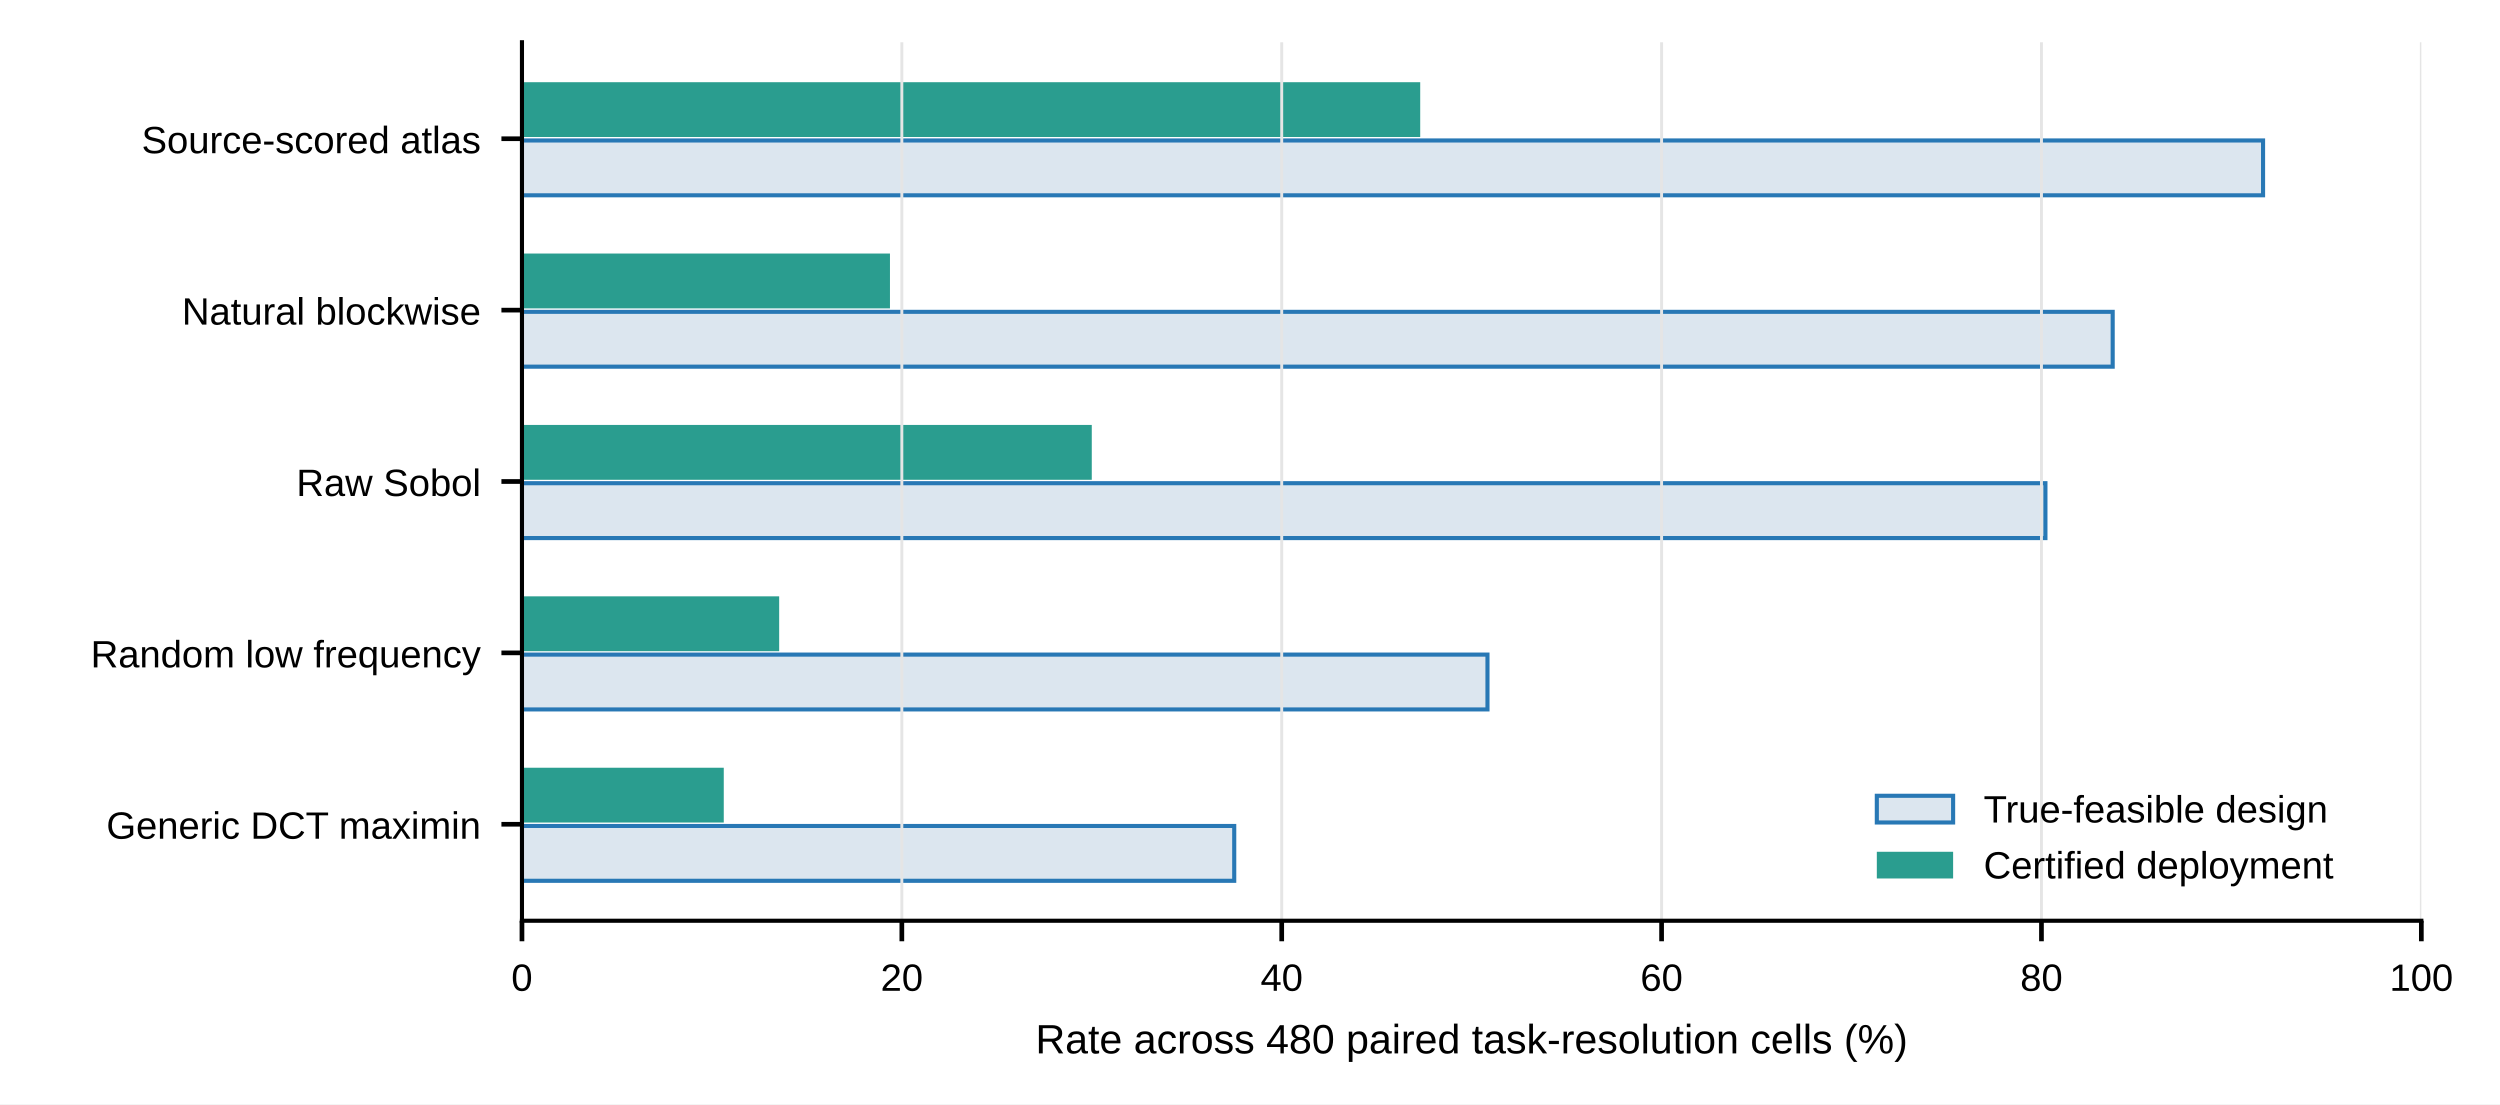
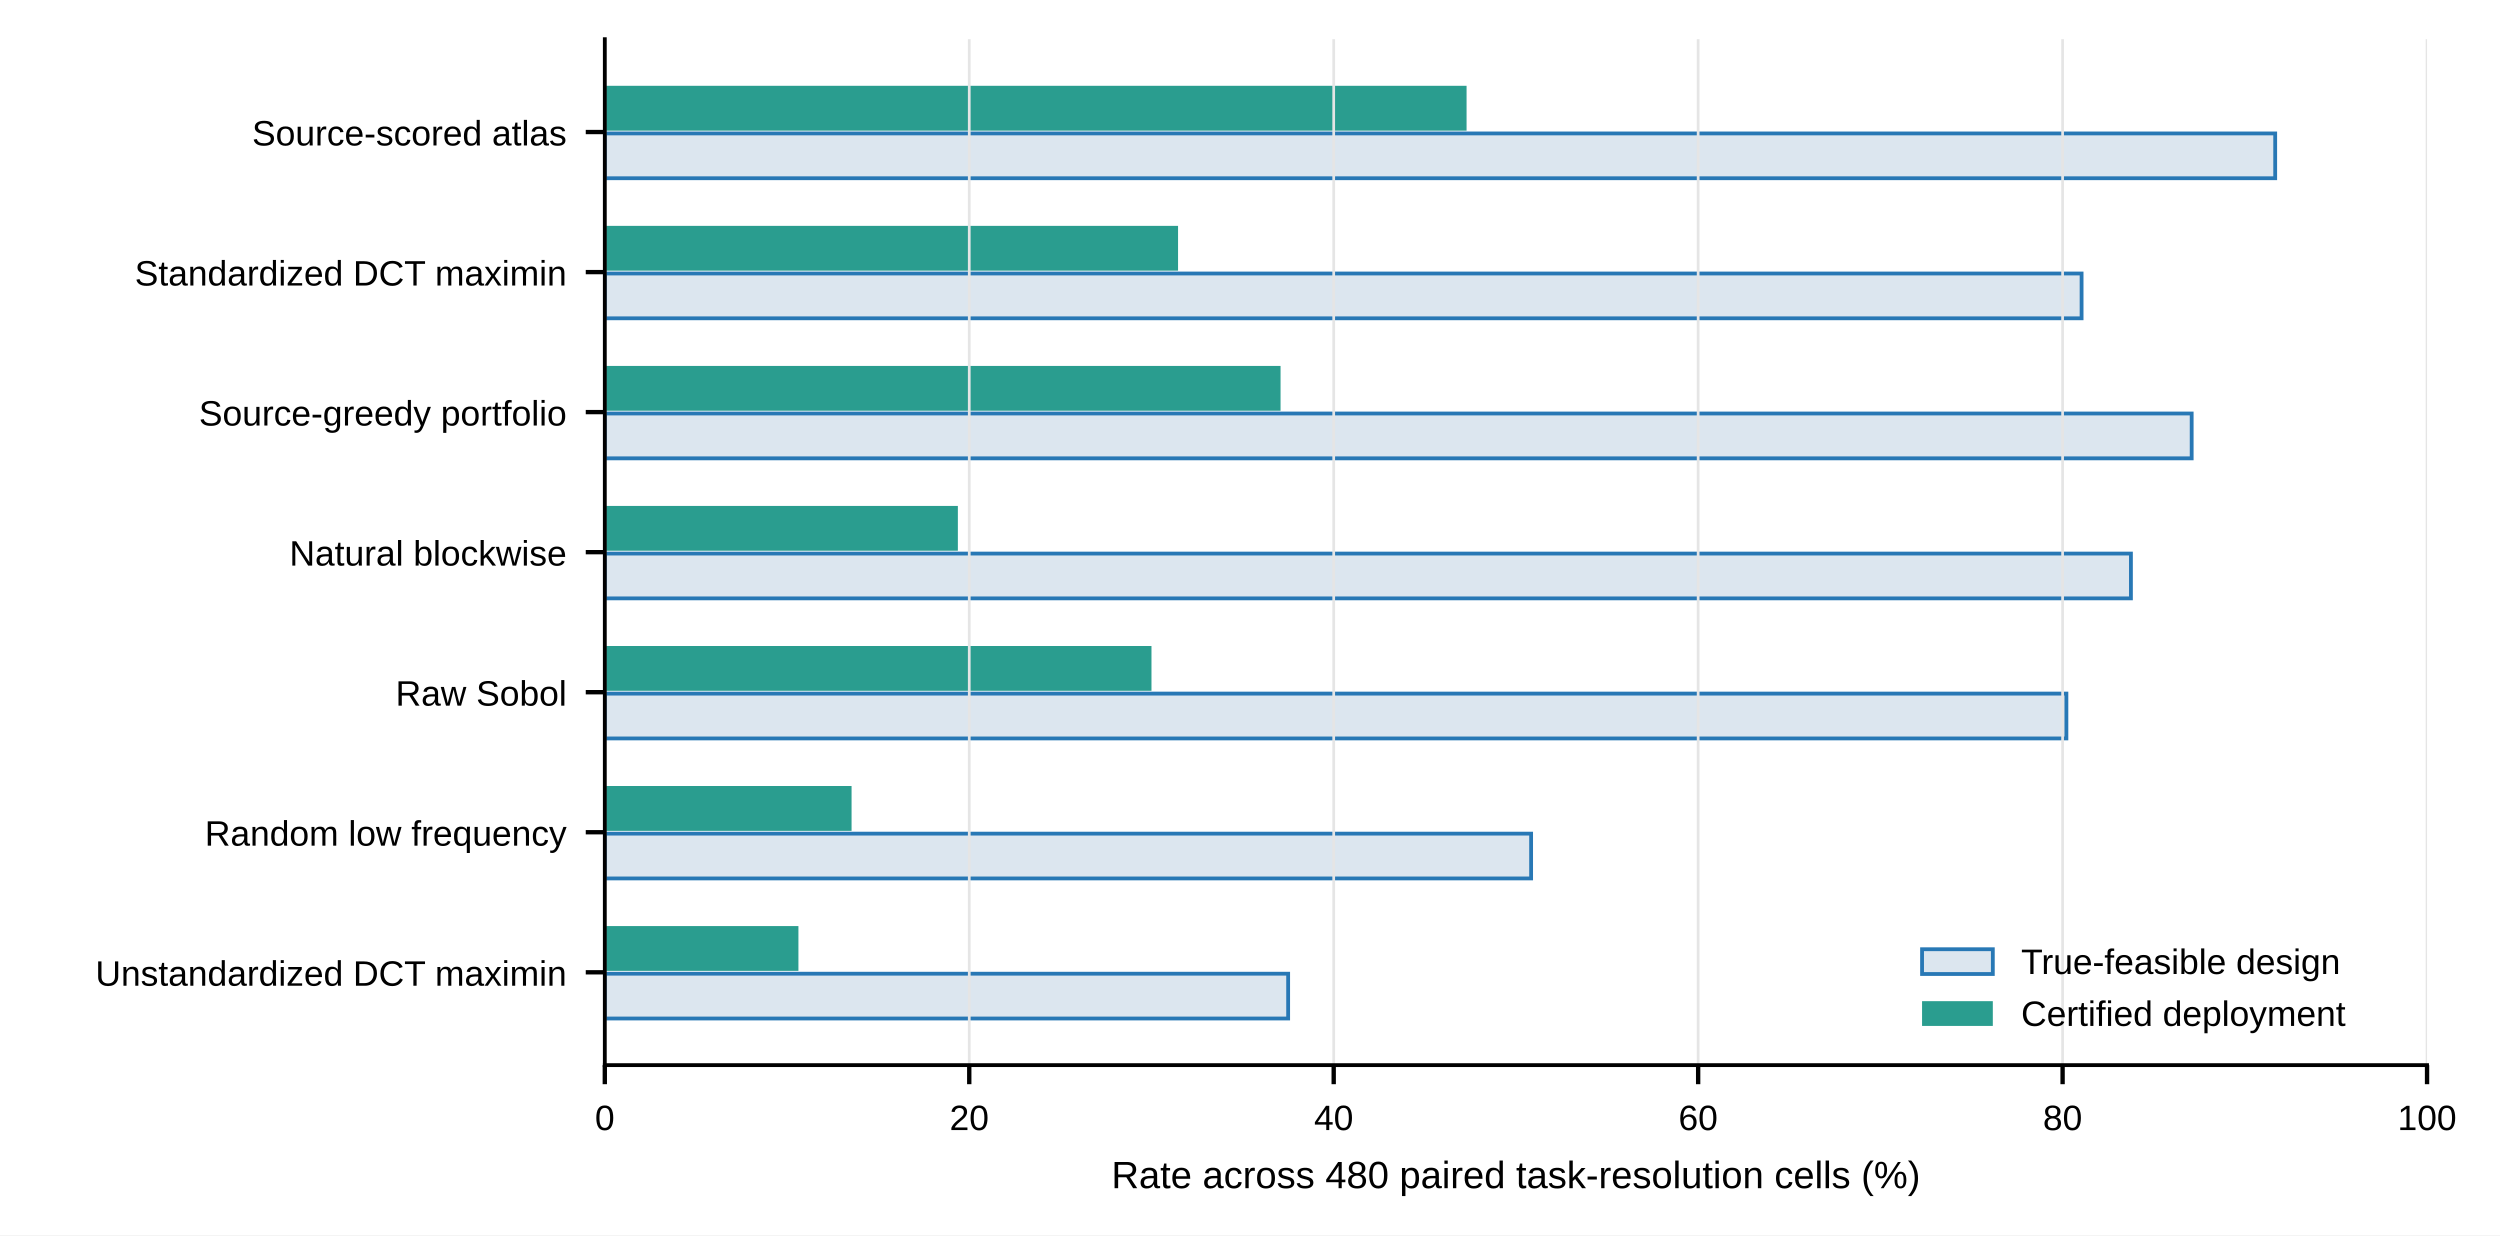
- <svg xmlns="http://www.w3.org/2000/svg" xmlns:xlink="http://www.w3.org/1999/xlink" width="425.981pt" height="188.153pt" viewBox="0 0 425.981 188.153" version="1.1">
+ <svg xmlns="http://www.w3.org/2000/svg" xmlns:xlink="http://www.w3.org/1999/xlink" width="459.325pt" height="226.961pt" viewBox="0 0 459.325 226.961" version="1.1">
  <defs>
    <style type="text/css">*{stroke-linejoin: round; stroke-linecap: butt}</style>
  </defs>
  <g id="figure_1">
    <g id="patch_1">
-       <path d="M 0 188.153 L 425.981 188.153 L 425.981 0 L 0 0 z " style="fill: #ffffff" />
+       <path d="M 0 226.961 L 459.325 226.961 L 459.325 0 L 0 0 z " style="fill: #ffffff" />
    </g>
    <g id="axes_1">
      <g id="patch_2">
-         <path d="M 88.938 156.888 L 412.578 156.888 L 412.578 7.2 L 88.938 7.2 z " style="fill: #ffffff" />
+         <path d="M 111.121 195.696 L 445.921 195.696 L 445.921 7.2 L 111.121 7.2 z " style="fill: #ffffff" />
      </g>
      <g id="patch_3">
-         <path d="M 88.938 23.933 L 385.608 23.933 L 385.608 33.277 L 88.938 33.277 z " clip-path="url(#p32e5ed71f1)" style="fill: #dce6ef; stroke: #2878b5; stroke-width: 0.7; stroke-linejoin: miter" />
+         <path d="M 111.121 24.516 L 418.021 24.516 L 418.021 32.75 L 111.121 32.75 z " clip-path="url(#p170a36d5a1)" style="fill: #dce6ef; stroke: #2878b5; stroke-width: 0.7; stroke-linejoin: miter" />
      </g>
      <g id="patch_4">
-         <path d="M 88.938 53.134 L 359.986 53.134 L 359.986 62.479 L 88.938 62.479 z " clip-path="url(#p32e5ed71f1)" style="fill: #dce6ef; stroke: #2878b5; stroke-width: 0.7; stroke-linejoin: miter" />
+         <path d="M 111.121 50.246 L 382.449 50.246 L 382.449 58.479 L 111.121 58.479 z " clip-path="url(#p170a36d5a1)" style="fill: #dce6ef; stroke: #2878b5; stroke-width: 0.7; stroke-linejoin: miter" />
      </g>
      <g id="patch_5">
-         <path d="M 88.938 82.336 L 348.524 82.336 L 348.524 91.681 L 88.938 91.681 z " clip-path="url(#p32e5ed71f1)" style="fill: #dce6ef; stroke: #2878b5; stroke-width: 0.7; stroke-linejoin: miter" />
+         <path d="M 111.121 75.976 L 402.676 75.976 L 402.676 84.209 L 111.121 84.209 z " clip-path="url(#p170a36d5a1)" style="fill: #dce6ef; stroke: #2878b5; stroke-width: 0.7; stroke-linejoin: miter" />
      </g>
      <g id="patch_6">
-         <path d="M 88.938 111.538 L 253.455 111.538 L 253.455 120.882 L 88.938 120.882 z " clip-path="url(#p32e5ed71f1)" style="fill: #dce6ef; stroke: #2878b5; stroke-width: 0.7; stroke-linejoin: miter" />
+         <path d="M 111.121 101.705 L 391.516 101.705 L 391.516 109.939 L 111.121 109.939 z " clip-path="url(#p170a36d5a1)" style="fill: #dce6ef; stroke: #2878b5; stroke-width: 0.7; stroke-linejoin: miter" />
      </g>
      <g id="patch_7">
-         <path d="M 88.938 140.739 L 210.303 140.739 L 210.303 150.084 L 88.938 150.084 z " clip-path="url(#p32e5ed71f1)" style="fill: #dce6ef; stroke: #2878b5; stroke-width: 0.7; stroke-linejoin: miter" />
+         <path d="M 111.121 127.435 L 379.659 127.435 L 379.659 135.669 L 111.121 135.669 z " clip-path="url(#p170a36d5a1)" style="fill: #dce6ef; stroke: #2878b5; stroke-width: 0.7; stroke-linejoin: miter" />
      </g>
      <g id="patch_8">
-         <path d="M 88.938 14.004 L 241.993 14.004 L 241.993 23.349 L 88.938 23.349 z " clip-path="url(#p32e5ed71f1)" style="fill: #2a9d8f" />
+         <path d="M 111.121 153.165 L 281.311 153.165 L 281.311 161.398 L 111.121 161.398 z " clip-path="url(#p170a36d5a1)" style="fill: #dce6ef; stroke: #2878b5; stroke-width: 0.7; stroke-linejoin: miter" />
      </g>
      <g id="patch_9">
-         <path d="M 88.938 43.206 L 151.643 43.206 L 151.643 52.55 L 88.938 52.55 z " clip-path="url(#p32e5ed71f1)" style="fill: #2a9d8f" />
+         <path d="M 111.121 178.894 L 236.671 178.894 L 236.671 187.128 L 111.121 187.128 z " clip-path="url(#p170a36d5a1)" style="fill: #dce6ef; stroke: #2878b5; stroke-width: 0.7; stroke-linejoin: miter" />
      </g>
      <g id="patch_10">
-         <path d="M 88.938 72.407 L 186.03 72.407 L 186.03 81.752 L 88.938 81.752 z " clip-path="url(#p32e5ed71f1)" style="fill: #2a9d8f" />
+         <path d="M 111.121 15.768 L 269.454 15.768 L 269.454 24.002 L 111.121 24.002 z " clip-path="url(#p170a36d5a1)" style="fill: #2a9d8f" />
      </g>
      <g id="patch_11">
-         <path d="M 88.938 101.609 L 132.764 101.609 L 132.764 110.954 L 88.938 110.954 z " clip-path="url(#p32e5ed71f1)" style="fill: #2a9d8f" />
+         <path d="M 111.121 41.498 L 216.444 41.498 L 216.444 49.731 L 111.121 49.731 z " clip-path="url(#p170a36d5a1)" style="fill: #2a9d8f" />
      </g>
      <g id="patch_12">
-         <path d="M 88.938 130.811 L 123.325 130.811 L 123.325 140.155 L 88.938 140.155 z " clip-path="url(#p32e5ed71f1)" style="fill: #2a9d8f" />
+         <path d="M 111.121 67.227 L 235.276 67.227 L 235.276 75.461 L 111.121 75.461 z " clip-path="url(#p170a36d5a1)" style="fill: #2a9d8f" />
+       </g>
+       <g id="patch_13">
+         <path d="M 111.121 92.957 L 175.989 92.957 L 175.989 101.191 L 111.121 101.191 z " clip-path="url(#p170a36d5a1)" style="fill: #2a9d8f" />
+       </g>
+       <g id="patch_14">
+         <path d="M 111.121 118.687 L 211.561 118.687 L 211.561 126.92 L 111.121 126.92 z " clip-path="url(#p170a36d5a1)" style="fill: #2a9d8f" />
+       </g>
+       <g id="patch_15">
+         <path d="M 111.121 144.417 L 156.459 144.417 L 156.459 152.65 L 111.121 152.65 z " clip-path="url(#p170a36d5a1)" style="fill: #2a9d8f" />
+       </g>
+       <g id="patch_16">
+         <path d="M 111.121 170.146 L 146.694 170.146 L 146.694 178.38 L 111.121 178.38 z " clip-path="url(#p170a36d5a1)" style="fill: #2a9d8f" />
      </g>
      <g id="matplotlib.axis_1">
        <g id="xtick_1">
          <g id="line2d_1">
-             <path d="M 88.938 156.888 L 88.938 7.2 " clip-path="url(#p32e5ed71f1)" style="fill: none; stroke: #e5e5e5; stroke-width: 0.5; stroke-linecap: square" />
+             <path d="M 111.121 195.696 L 111.121 7.2 " clip-path="url(#p170a36d5a1)" style="fill: none; stroke: #e5e5e5; stroke-width: 0.5; stroke-linecap: square" />
          </g>
          <g id="line2d_2">
            <defs>
-               <path id="m42486e87de" d="M 0 0 L 0 3.5 " style="stroke: #000000; stroke-width: 0.8" />
+               <path id="m8fde748bb3" d="M 0 0 L 0 3.5 " style="stroke: #000000; stroke-width: 0.8" />
            </defs>
            <g>
-               <use xlink:href="#m42486e87de" x="88.938" y="156.888" style="stroke: #000000; stroke-width: 0.8" />
+               <use xlink:href="#m8fde748bb3" x="111.121" y="195.696" style="stroke: #000000; stroke-width: 0.8" />
            </g>
          </g>
          <g id="text_1">
-             <text style="font-size: 6.5px; font-family: 'Arial', 'Helvetica', 'DejaVu Sans', sans-serif; text-anchor: middle" x="88.938" y="168.827" transform="rotate(-0 88.93781 168.827)">0</text>
+             <text style="font-size: 6.5px; font-family: 'Arial', 'Helvetica', 'DejaVu Sans', sans-serif; text-anchor: middle" x="111.121" y="207.635" transform="rotate(-0 111.1211 207.635)">0</text>
          </g>
        </g>
        <g id="xtick_2">
          <g id="line2d_3">
-             <path d="M 153.666 156.888 L 153.666 7.2 " clip-path="url(#p32e5ed71f1)" style="fill: none; stroke: #e5e5e5; stroke-width: 0.5; stroke-linecap: square" />
+             <path d="M 178.081 195.696 L 178.081 7.2 " clip-path="url(#p170a36d5a1)" style="fill: none; stroke: #e5e5e5; stroke-width: 0.5; stroke-linecap: square" />
          </g>
          <g id="line2d_4">
            <g>
-               <use xlink:href="#m42486e87de" x="153.666" y="156.888" style="stroke: #000000; stroke-width: 0.8" />
+               <use xlink:href="#m8fde748bb3" x="178.081" y="195.696" style="stroke: #000000; stroke-width: 0.8" />
            </g>
          </g>
          <g id="text_2">
-             <text style="font-size: 6.5px; font-family: 'Arial', 'Helvetica', 'DejaVu Sans', sans-serif; text-anchor: middle" x="153.666" y="168.827" transform="rotate(-0 153.6658 168.827)">20</text>
+             <text style="font-size: 6.5px; font-family: 'Arial', 'Helvetica', 'DejaVu Sans', sans-serif; text-anchor: middle" x="178.081" y="207.635" transform="rotate(-0 178.0811 207.635)">20</text>
          </g>
        </g>
        <g id="xtick_3">
          <g id="line2d_5">
-             <path d="M 218.394 156.888 L 218.394 7.2 " clip-path="url(#p32e5ed71f1)" style="fill: none; stroke: #e5e5e5; stroke-width: 0.5; stroke-linecap: square" />
+             <path d="M 245.041 195.696 L 245.041 7.2 " clip-path="url(#p170a36d5a1)" style="fill: none; stroke: #e5e5e5; stroke-width: 0.5; stroke-linecap: square" />
          </g>
          <g id="line2d_6">
            <g>
-               <use xlink:href="#m42486e87de" x="218.394" y="156.888" style="stroke: #000000; stroke-width: 0.8" />
+               <use xlink:href="#m8fde748bb3" x="245.041" y="195.696" style="stroke: #000000; stroke-width: 0.8" />
            </g>
          </g>
          <g id="text_3">
-             <text style="font-size: 6.5px; font-family: 'Arial', 'Helvetica', 'DejaVu Sans', sans-serif; text-anchor: middle" x="218.394" y="168.827" transform="rotate(-0 218.3938 168.827)">40</text>
+             <text style="font-size: 6.5px; font-family: 'Arial', 'Helvetica', 'DejaVu Sans', sans-serif; text-anchor: middle" x="245.041" y="207.635" transform="rotate(-0 245.0411 207.635)">40</text>
          </g>
        </g>
        <g id="xtick_4">
          <g id="line2d_7">
-             <path d="M 283.122 156.888 L 283.122 7.2 " clip-path="url(#p32e5ed71f1)" style="fill: none; stroke: #e5e5e5; stroke-width: 0.5; stroke-linecap: square" />
+             <path d="M 312.001 195.696 L 312.001 7.2 " clip-path="url(#p170a36d5a1)" style="fill: none; stroke: #e5e5e5; stroke-width: 0.5; stroke-linecap: square" />
          </g>
          <g id="line2d_8">
            <g>
-               <use xlink:href="#m42486e87de" x="283.122" y="156.888" style="stroke: #000000; stroke-width: 0.8" />
+               <use xlink:href="#m8fde748bb3" x="312.001" y="195.696" style="stroke: #000000; stroke-width: 0.8" />
            </g>
          </g>
          <g id="text_4">
-             <text style="font-size: 6.5px; font-family: 'Arial', 'Helvetica', 'DejaVu Sans', sans-serif; text-anchor: middle" x="283.122" y="168.827" transform="rotate(-0 283.1218 168.827)">60</text>
+             <text style="font-size: 6.5px; font-family: 'Arial', 'Helvetica', 'DejaVu Sans', sans-serif; text-anchor: middle" x="312.001" y="207.635" transform="rotate(-0 312.0011 207.635)">60</text>
          </g>
        </g>
        <g id="xtick_5">
          <g id="line2d_9">
-             <path d="M 347.85 156.888 L 347.85 7.2 " clip-path="url(#p32e5ed71f1)" style="fill: none; stroke: #e5e5e5; stroke-width: 0.5; stroke-linecap: square" />
+             <path d="M 378.961 195.696 L 378.961 7.2 " clip-path="url(#p170a36d5a1)" style="fill: none; stroke: #e5e5e5; stroke-width: 0.5; stroke-linecap: square" />
          </g>
          <g id="line2d_10">
            <g>
-               <use xlink:href="#m42486e87de" x="347.85" y="156.888" style="stroke: #000000; stroke-width: 0.8" />
+               <use xlink:href="#m8fde748bb3" x="378.961" y="195.696" style="stroke: #000000; stroke-width: 0.8" />
            </g>
          </g>
          <g id="text_5">
-             <text style="font-size: 6.5px; font-family: 'Arial', 'Helvetica', 'DejaVu Sans', sans-serif; text-anchor: middle" x="347.85" y="168.827" transform="rotate(-0 347.8498 168.827)">80</text>
+             <text style="font-size: 6.5px; font-family: 'Arial', 'Helvetica', 'DejaVu Sans', sans-serif; text-anchor: middle" x="378.961" y="207.635" transform="rotate(-0 378.9611 207.635)">80</text>
          </g>
        </g>
        <g id="xtick_6">
          <g id="line2d_11">
-             <path d="M 412.578 156.888 L 412.578 7.2 " clip-path="url(#p32e5ed71f1)" style="fill: none; stroke: #e5e5e5; stroke-width: 0.5; stroke-linecap: square" />
+             <path d="M 445.921 195.696 L 445.921 7.2 " clip-path="url(#p170a36d5a1)" style="fill: none; stroke: #e5e5e5; stroke-width: 0.5; stroke-linecap: square" />
          </g>
          <g id="line2d_12">
            <g>
-               <use xlink:href="#m42486e87de" x="412.578" y="156.888" style="stroke: #000000; stroke-width: 0.8" />
+               <use xlink:href="#m8fde748bb3" x="445.921" y="195.696" style="stroke: #000000; stroke-width: 0.8" />
            </g>
          </g>
          <g id="text_6">
-             <text style="font-size: 6.5px; font-family: 'Arial', 'Helvetica', 'DejaVu Sans', sans-serif; text-anchor: middle" x="412.578" y="168.827" transform="rotate(-0 412.5778 168.827)">100</text>
+             <text style="font-size: 6.5px; font-family: 'Arial', 'Helvetica', 'DejaVu Sans', sans-serif; text-anchor: middle" x="445.921" y="207.635" transform="rotate(-0 445.9211 207.635)">100</text>
          </g>
        </g>
        <g id="text_7">
-           <text style="font-size: 7px; font-family: 'Arial', 'Helvetica', 'DejaVu Sans', sans-serif; text-anchor: middle" x="250.758" y="179.498" transform="rotate(-0 250.7578 179.4977)">Rate across 480 paired task-resolution cells (%)</text>
+           <text style="font-size: 7px; font-family: 'Arial', 'Helvetica', 'DejaVu Sans', sans-serif; text-anchor: middle" x="278.521" y="218.306" transform="rotate(-0 278.5211 218.3057)">Rate across 480 paired task-resolution cells (%)</text>
        </g>
      </g>
      <g id="matplotlib.axis_2">
        <g id="ytick_1">
          <g id="line2d_13">
            <defs>
-               <path id="mcf421755bf" d="M 0 0 L -3.5 0 " style="stroke: #000000; stroke-width: 0.8" />
+               <path id="m221af2a963" d="M 0 0 L -3.5 0 " style="stroke: #000000; stroke-width: 0.8" />
            </defs>
            <g>
-               <use xlink:href="#mcf421755bf" x="88.938" y="23.641" style="stroke: #000000; stroke-width: 0.8" />
+               <use xlink:href="#m221af2a963" x="111.121" y="24.259" style="stroke: #000000; stroke-width: 0.8" />
            </g>
          </g>
          <g id="text_8">
-             <text style="font-size: 6.5px; font-family: 'Arial', 'Helvetica', 'DejaVu Sans', sans-serif; text-anchor: end" x="81.938" y="26.11" transform="rotate(-0 81.93781 26.11006)">Source-scored atlas</text>
+             <text style="font-size: 6.5px; font-family: 'Arial', 'Helvetica', 'DejaVu Sans', sans-serif; text-anchor: end" x="104.121" y="26.728" transform="rotate(-0 104.1211 26.7283)">Source-scored atlas</text>
          </g>
        </g>
        <g id="ytick_2">
          <g id="line2d_14">
            <g>
-               <use xlink:href="#mcf421755bf" x="88.938" y="52.842" style="stroke: #000000; stroke-width: 0.8" />
+               <use xlink:href="#m221af2a963" x="111.121" y="49.989" style="stroke: #000000; stroke-width: 0.8" />
            </g>
          </g>
          <g id="text_9">
-             <text style="font-size: 6.5px; font-family: 'Arial', 'Helvetica', 'DejaVu Sans', sans-serif; text-anchor: end" x="81.938" y="55.312" transform="rotate(-0 81.93781 55.31177)">Natural blockwise</text>
+             <text style="font-size: 6.5px; font-family: 'Arial', 'Helvetica', 'DejaVu Sans', sans-serif; text-anchor: end" x="104.121" y="52.458" transform="rotate(-0 104.1211 52.45803)">Standardized DCT maximin</text>
          </g>
        </g>
        <g id="ytick_3">
          <g id="line2d_15">
            <g>
-               <use xlink:href="#mcf421755bf" x="88.938" y="82.044" style="stroke: #000000; stroke-width: 0.8" />
+               <use xlink:href="#m221af2a963" x="111.121" y="75.718" style="stroke: #000000; stroke-width: 0.8" />
            </g>
          </g>
          <g id="text_10">
-             <text style="font-size: 6.5px; font-family: 'Arial', 'Helvetica', 'DejaVu Sans', sans-serif; text-anchor: end" x="81.938" y="84.513" transform="rotate(-0 81.93781 84.51349)">Raw Sobol</text>
+             <text style="font-size: 6.5px; font-family: 'Arial', 'Helvetica', 'DejaVu Sans', sans-serif; text-anchor: end" x="104.121" y="78.188" transform="rotate(-0 104.1211 78.18776)">Source-greedy portfolio</text>
          </g>
        </g>
        <g id="ytick_4">
          <g id="line2d_16">
            <g>
-               <use xlink:href="#mcf421755bf" x="88.938" y="111.246" style="stroke: #000000; stroke-width: 0.8" />
+               <use xlink:href="#m221af2a963" x="111.121" y="101.448" style="stroke: #000000; stroke-width: 0.8" />
            </g>
          </g>
          <g id="text_11">
-             <text style="font-size: 6.5px; font-family: 'Arial', 'Helvetica', 'DejaVu Sans', sans-serif; text-anchor: end" x="81.938" y="113.715" transform="rotate(-0 81.93781 113.7152)">Random low frequency</text>
+             <text style="font-size: 6.5px; font-family: 'Arial', 'Helvetica', 'DejaVu Sans', sans-serif; text-anchor: end" x="104.121" y="103.917" transform="rotate(-0 104.1211 103.9175)">Natural blockwise</text>
          </g>
        </g>
        <g id="ytick_5">
          <g id="line2d_17">
            <g>
-               <use xlink:href="#mcf421755bf" x="88.938" y="140.447" style="stroke: #000000; stroke-width: 0.8" />
+               <use xlink:href="#m221af2a963" x="111.121" y="127.178" style="stroke: #000000; stroke-width: 0.8" />
            </g>
          </g>
          <g id="text_12">
-             <text style="font-size: 6.5px; font-family: 'Arial', 'Helvetica', 'DejaVu Sans', sans-serif; text-anchor: end" x="81.938" y="142.917" transform="rotate(-0 81.93781 142.9169)">Generic DCT maximin</text>
-           </g>
-         </g>
-       </g>
-       <g id="patch_13">
-         <path d="M 88.938 156.888 L 88.938 7.2 " style="fill: none; stroke: #000000; stroke-width: 0.7; stroke-linejoin: miter; stroke-linecap: square" />
-       </g>
-       <g id="patch_14">
-         <path d="M 88.938 156.888 L 412.578 156.888 " style="fill: none; stroke: #000000; stroke-width: 0.7; stroke-linejoin: miter; stroke-linecap: square" />
+             <text style="font-size: 6.5px; font-family: 'Arial', 'Helvetica', 'DejaVu Sans', sans-serif; text-anchor: end" x="104.121" y="129.647" transform="rotate(-0 104.1211 129.6472)">Raw Sobol</text>
+           </g>
+         </g>
+         <g id="ytick_6">
+           <g id="line2d_18">
+             <g>
+               <use xlink:href="#m221af2a963" x="111.121" y="152.907" style="stroke: #000000; stroke-width: 0.8" />
+             </g>
+           </g>
+           <g id="text_13">
+             <text style="font-size: 6.5px; font-family: 'Arial', 'Helvetica', 'DejaVu Sans', sans-serif; text-anchor: end" x="104.121" y="155.377" transform="rotate(-0 104.1211 155.377)">Random low frequency</text>
+           </g>
+         </g>
+         <g id="ytick_7">
+           <g id="line2d_19">
+             <g>
+               <use xlink:href="#m221af2a963" x="111.121" y="178.637" style="stroke: #000000; stroke-width: 0.8" />
+             </g>
+           </g>
+           <g id="text_14">
+             <text style="font-size: 6.5px; font-family: 'Arial', 'Helvetica', 'DejaVu Sans', sans-serif; text-anchor: end" x="104.121" y="181.107" transform="rotate(-0 104.1211 181.1067)">Unstandardized DCT maximin</text>
+           </g>
+         </g>
+       </g>
+       <g id="patch_17">
+         <path d="M 111.121 195.696 L 111.121 7.2 " style="fill: none; stroke: #000000; stroke-width: 0.7; stroke-linejoin: miter; stroke-linecap: square" />
+       </g>
+       <g id="patch_18">
+         <path d="M 111.121 195.696 L 445.921 195.696 " style="fill: none; stroke: #000000; stroke-width: 0.7; stroke-linejoin: miter; stroke-linecap: square" />
      </g>
      <g id="legend_1">
-         <g id="patch_15">
-           <path d="M 319.796 140.145 L 332.796 140.145 L 332.796 135.595 L 319.796 135.595 z " style="fill: #dce6ef; stroke: #2878b5; stroke-width: 0.7; stroke-linejoin: miter" />
-         </g>
-         <g id="text_13">
-           <text style="font-size: 6.5px; font-family: 'Arial', 'Helvetica', 'DejaVu Sans', sans-serif; text-anchor: start" x="337.996" y="140.145" transform="rotate(-0 337.9964 140.1454)">True-feasible design</text>
-         </g>
-         <g id="patch_16">
-           <path d="M 319.796 149.686 L 332.796 149.686 L 332.796 145.136 L 319.796 145.136 z " style="fill: #2a9d8f" />
-         </g>
-         <g id="text_14">
-           <text style="font-size: 6.5px; font-family: 'Arial', 'Helvetica', 'DejaVu Sans', sans-serif; text-anchor: start" x="337.996" y="149.686" transform="rotate(-0 337.9964 149.6862)">Certified deployment</text>
+         <g id="patch_19">
+           <path d="M 353.14 178.953 L 366.14 178.953 L 366.14 174.403 L 353.14 174.403 z " style="fill: #dce6ef; stroke: #2878b5; stroke-width: 0.7; stroke-linejoin: miter" />
+         </g>
+         <g id="text_15">
+           <text style="font-size: 6.5px; font-family: 'Arial', 'Helvetica', 'DejaVu Sans', sans-serif; text-anchor: start" x="371.34" y="178.953" transform="rotate(-0 371.3397 178.9534)">True-feasible design</text>
+         </g>
+         <g id="patch_20">
+           <path d="M 353.14 188.494 L 366.14 188.494 L 366.14 183.944 L 353.14 183.944 z " style="fill: #2a9d8f" />
+         </g>
+         <g id="text_16">
+           <text style="font-size: 6.5px; font-family: 'Arial', 'Helvetica', 'DejaVu Sans', sans-serif; text-anchor: start" x="371.34" y="188.494" transform="rotate(-0 371.3397 188.4942)">Certified deployment</text>
        </g>
      </g>
    </g>
  </g>
  <defs>
-     <clipPath id="p32e5ed71f1">
-       <rect x="88.938" y="7.2" width="323.64" height="149.688" />
+     <clipPath id="p170a36d5a1">
+       <rect x="111.121" y="7.2" width="334.8" height="188.496" />
    </clipPath>
  </defs>
</svg>
